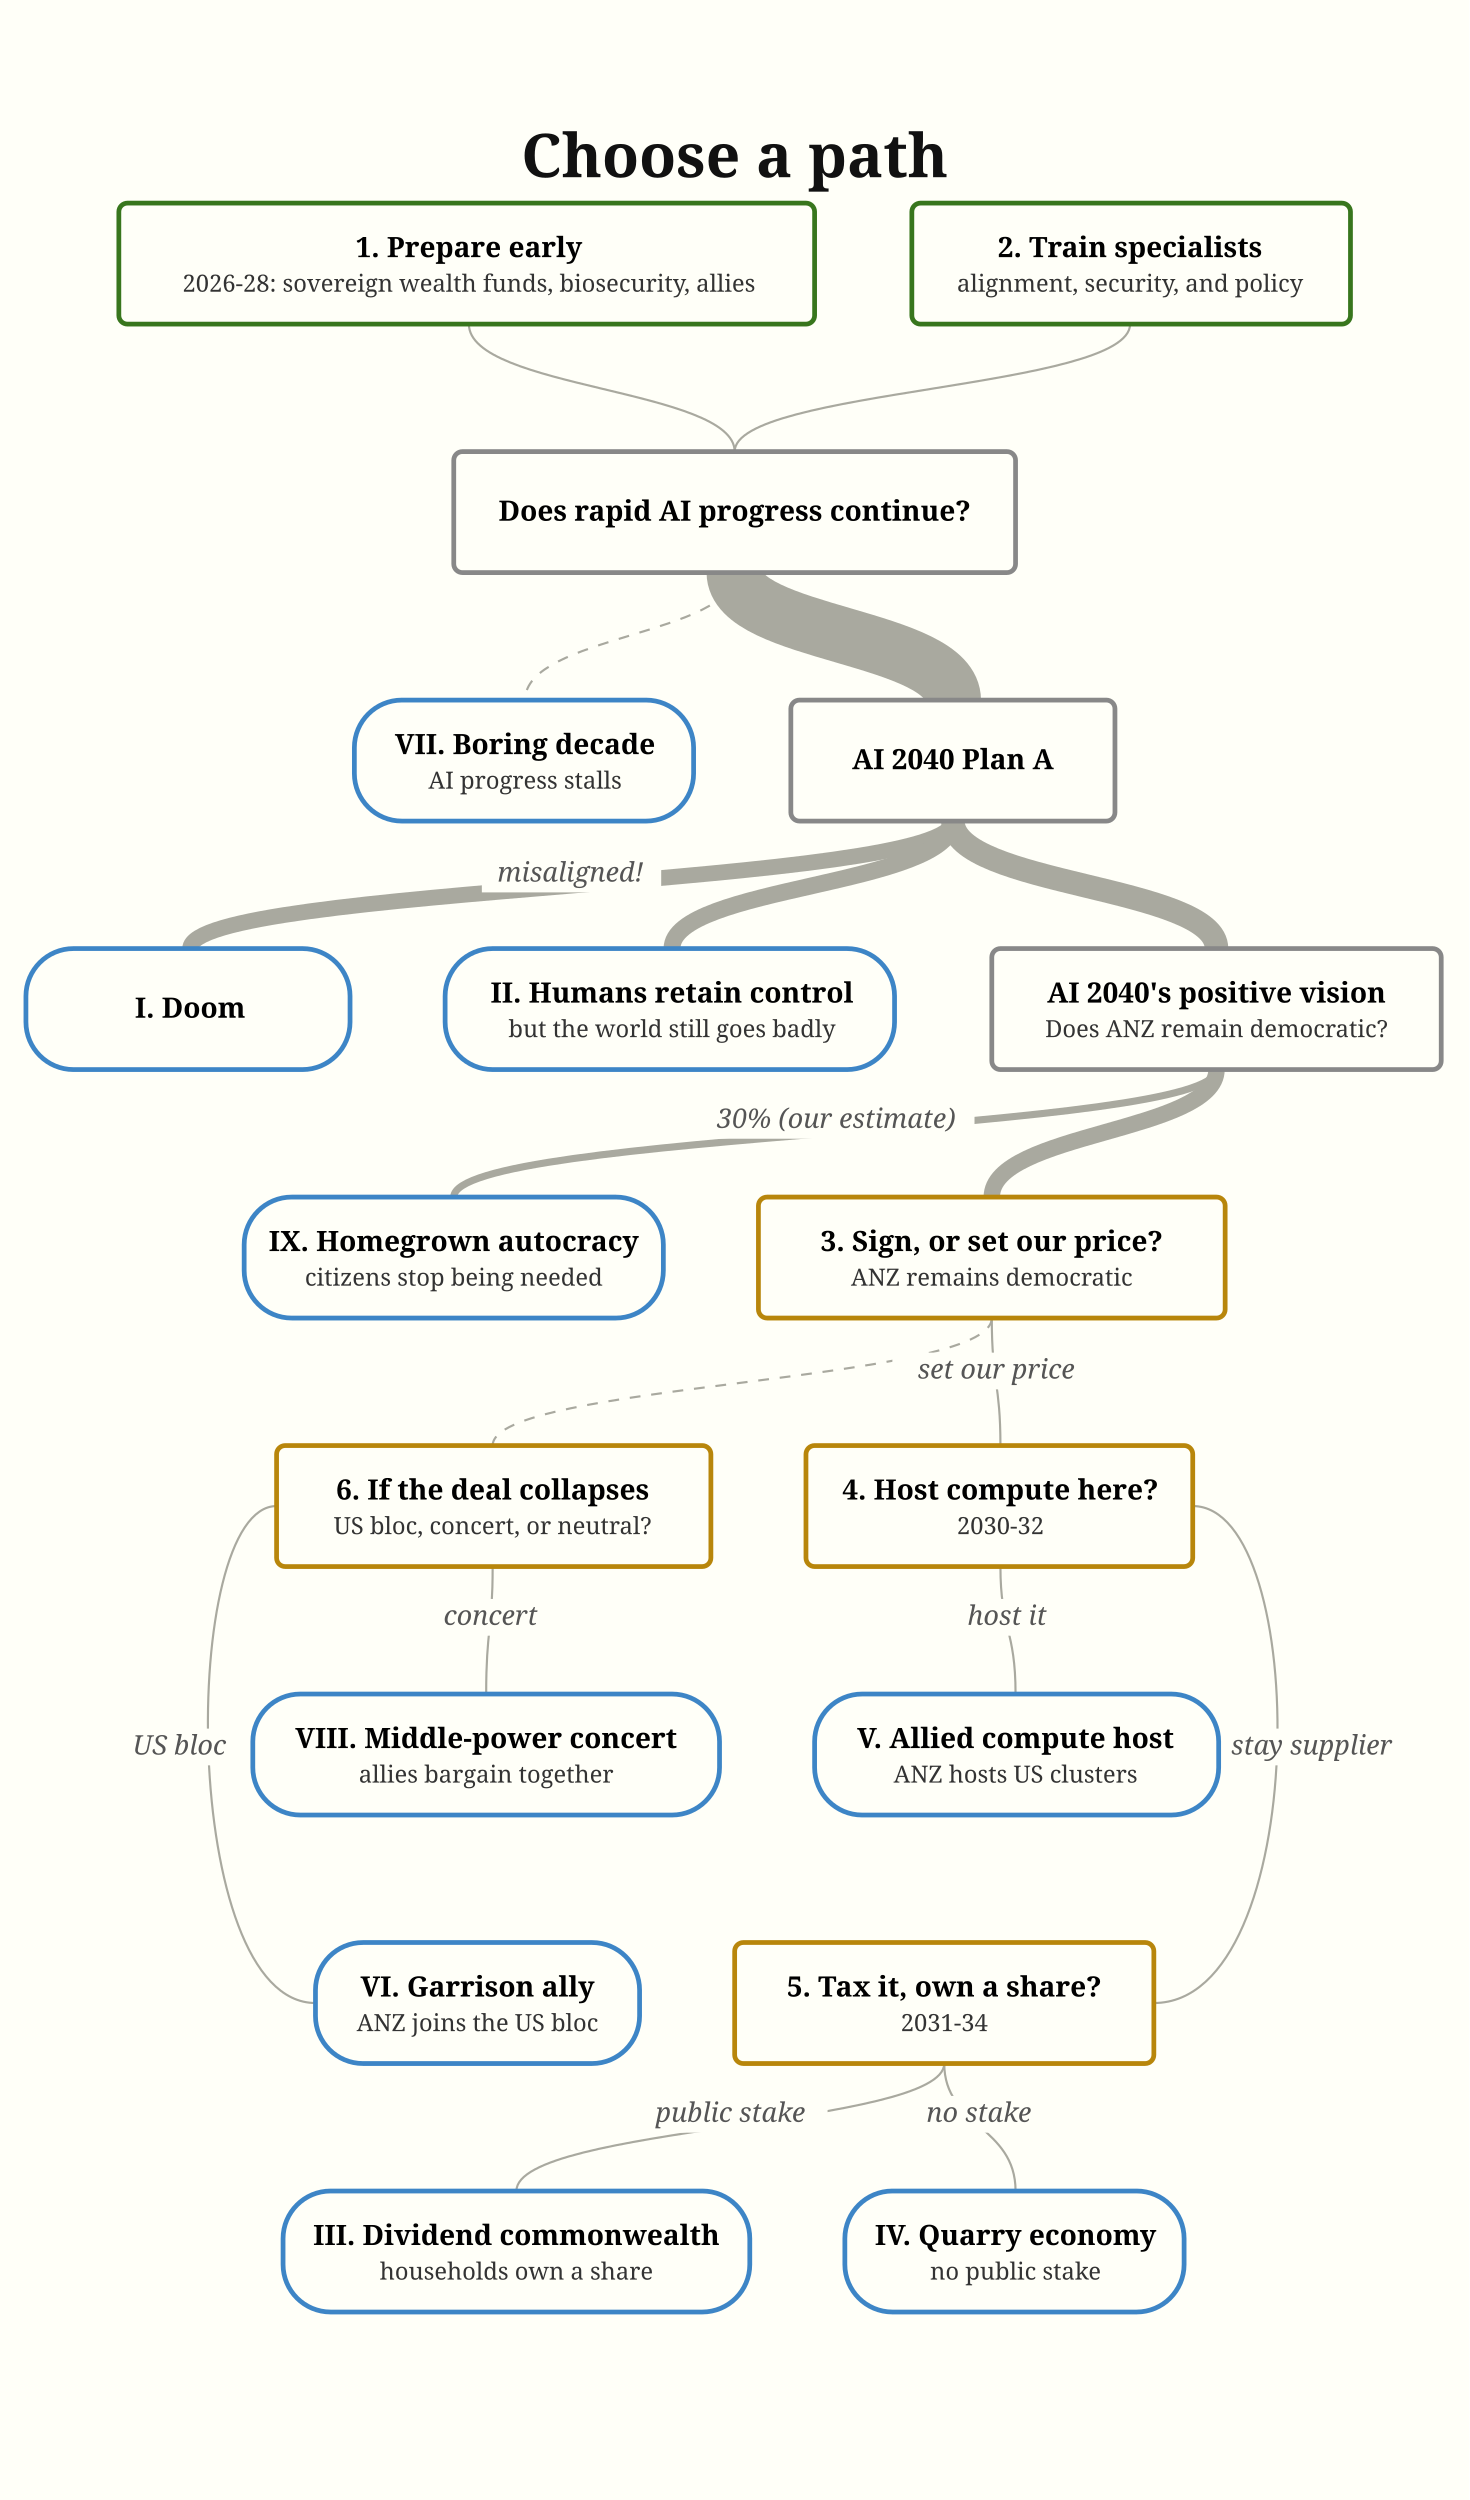
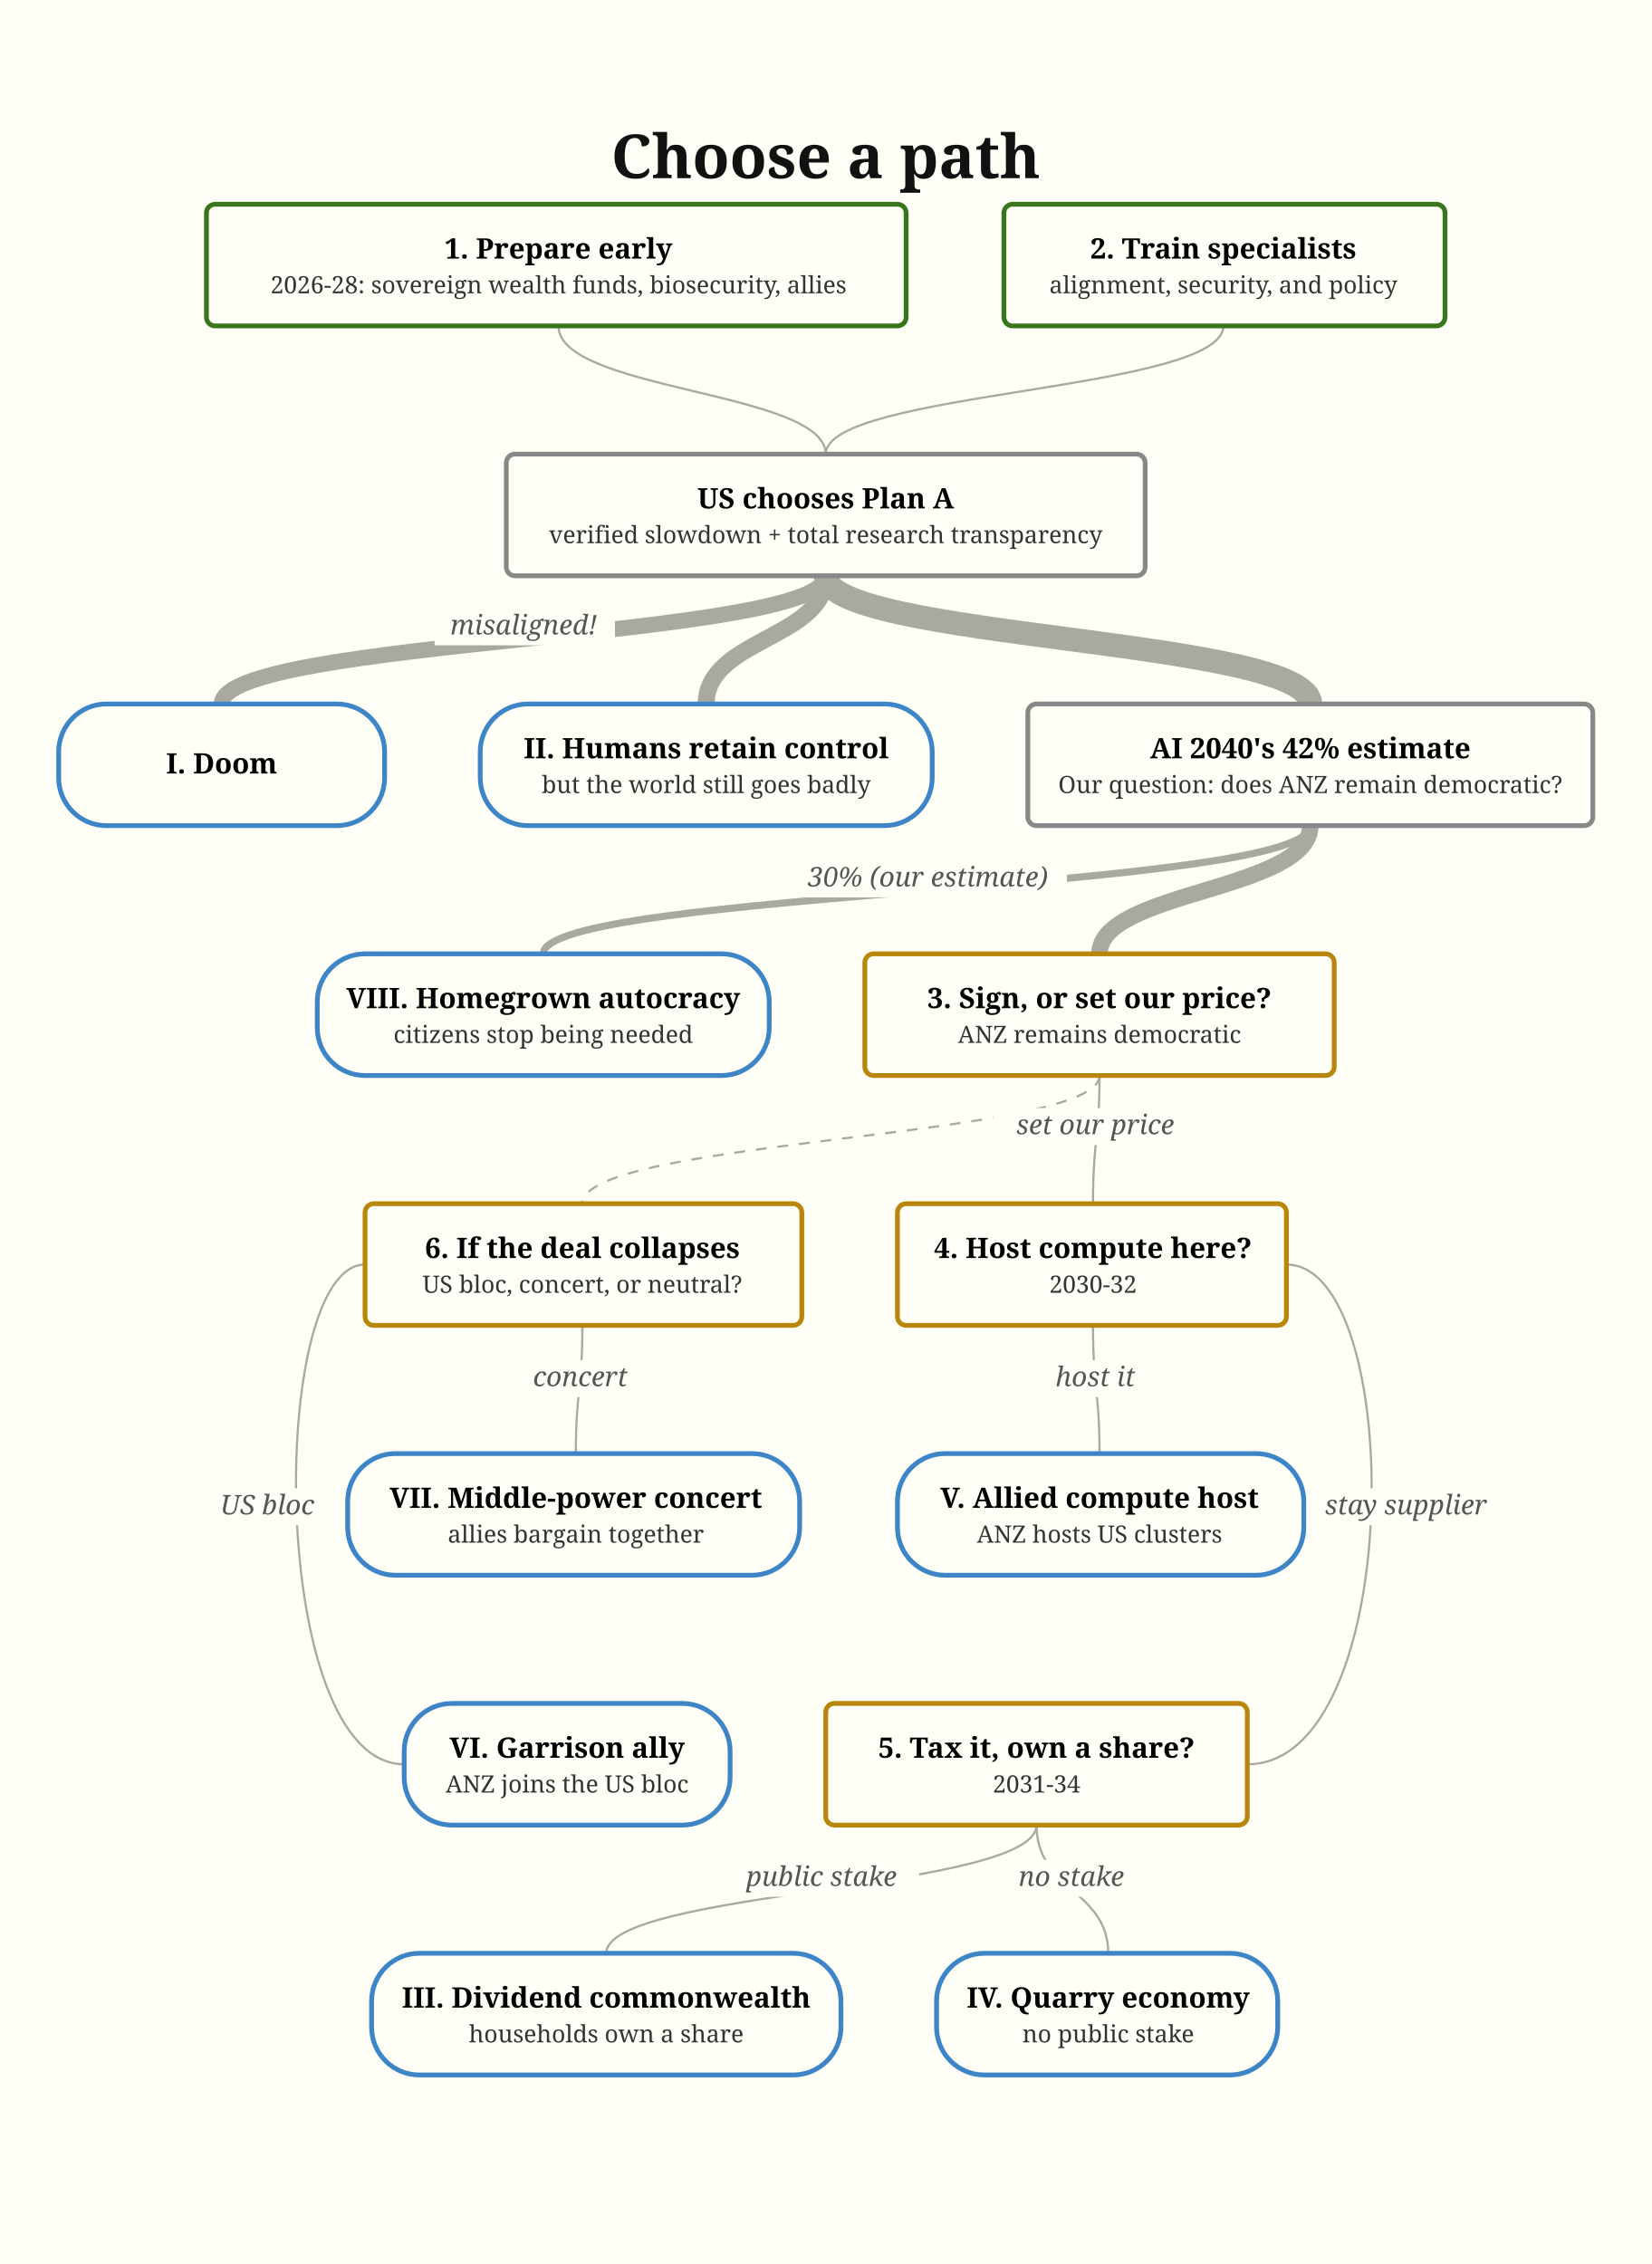
- <svg xmlns="http://www.w3.org/2000/svg" viewBox="0 0 680 1157" font-family="Georgia, serif" font-size="14">
-   <rect width="680" height="1157" fill="#fffff8" />
-   <text x="340" y="82" text-anchor="middle" font-size="28" font-weight="bold" fill="#111">Choose a path</text>
-   <path d="M217,150 C217,180 340,180 340,209" fill="none" stroke="#a9a99f" stroke-width="1.0" />
-   <path d="M523,150 C523,180 340,180 340,209" fill="none" stroke="#a9a99f" stroke-width="1.0" />
-   <path d="M340,265 C340,294 243,294 243,324" fill="none" stroke="#a9a99f" stroke-width="1.0" stroke-dasharray="5 5" />
-   <path d="M340,265 C340,294 441,294 441,324" fill="none" stroke="#a9a99f" stroke-width="26.0" />
-   <path d="M441,380 C441,410 88,410 88,439" fill="none" stroke="#a9a99f" stroke-width="7.3" />
-   <path d="M441,380 C441,410 311,410 311,439" fill="none" stroke="#a9a99f" stroke-width="7.8" />
-   <path d="M441,380 C441,410 563,410 563,439" fill="none" stroke="#a9a99f" stroke-width="10.9" />
-   <path d="M563,495 C563,524 210,524 210,554" fill="none" stroke="#a9a99f" stroke-width="3.3" />
-   <path d="M563,495 C563,524 459,524 459,554" fill="none" stroke="#a9a99f" stroke-width="7.6" />
-   <path d="M459,610 C459,640 463,640 463,669" fill="none" stroke="#a9a99f" stroke-width="1.0" />
-   <path d="M459,610 C459,640 228,640 228,669" fill="none" stroke="#a9a99f" stroke-width="1.0" stroke-dasharray="5 5" />
-   <path d="M463,725 C463,754 470,754 470,784" fill="none" stroke="#a9a99f" stroke-width="1.0" />
-   <path d="M552,697 C607,697 607,927 534,927" fill="none" stroke="#a9a99f" stroke-width="1.0" />
-   <path d="M228,725 C228,754 225,754 225,784" fill="none" stroke="#a9a99f" stroke-width="1.0" />
-   <path d="M128,697 C83,697 83,927 146,927" fill="none" stroke="#a9a99f" stroke-width="1.0" />
-   <path d="M437,955 C437,984 239,984 239,1014" fill="none" stroke="#a9a99f" stroke-width="1.0" />
-   <path d="M437,955 C437,984 470,984 470,1014" fill="none" stroke="#a9a99f" stroke-width="1.0" />
-   <rect x="223" y="396" width="83" height="17" fill="#fffff8" />
-   <text x="264" y="408" text-anchor="middle" fill="#555" font-size="12.5" font-style="italic">misaligned!</text>
-   <rect x="322" y="510" width="129" height="17" fill="#fffff8" />
-   <text x="387" y="522" text-anchor="middle" fill="#555" font-size="12.5" font-style="italic">30% (our estimate)</text>
-   <rect x="413" y="626" width="96" height="17" fill="#fffff8" />
-   <text x="461" y="638" text-anchor="middle" fill="#555" font-size="12.5" font-style="italic">set our price</text>
-   <rect x="438" y="740" width="56" height="17" fill="#fffff8" />
-   <text x="466" y="752" text-anchor="middle" fill="#555" font-size="12.5" font-style="italic">host it</text>
-   <rect x="559" y="800" width="96" height="17" fill="#fffff8" />
-   <text x="607" y="812" text-anchor="middle" fill="#555" font-size="12.5" font-style="italic">stay supplier</text>
-   <rect x="198" y="740" width="56" height="17" fill="#fffff8" />
-   <text x="227" y="752" text-anchor="middle" fill="#555" font-size="12.5" font-style="italic">concert</text>
-   <rect x="55" y="800" width="56" height="17" fill="#fffff8" />
-   <text x="83" y="812" text-anchor="middle" fill="#555" font-size="12.5" font-style="italic">US bloc</text>
-   <rect x="294" y="970" width="89" height="17" fill="#fffff8" />
-   <text x="338" y="982" text-anchor="middle" fill="#555" font-size="12.5" font-style="italic">public stake</text>
-   <rect x="422" y="970" width="63" height="17" fill="#fffff8" />
-   <text x="453" y="982" text-anchor="middle" fill="#555" font-size="12.5" font-style="italic">no stake</text>
+ <svg xmlns="http://www.w3.org/2000/svg" viewBox="0 0 760 1042" font-family="Georgia, serif" font-size="14">
+   <rect width="760" height="1042" fill="#fffff8" />
+   <text x="380" y="82" text-anchor="middle" font-size="28" font-weight="bold" fill="#111">Choose a path</text>
+   <path d="M257,150 C257,180 380,180 380,209" fill="none" stroke="#a9a99f" stroke-width="1.0" />
+   <path d="M563,150 C563,180 380,180 380,209" fill="none" stroke="#a9a99f" stroke-width="1.0" />
+   <path d="M380,265 C380,294 102,294 102,324" fill="none" stroke="#a9a99f" stroke-width="7.3" />
+   <path d="M380,265 C380,294 325,294 325,324" fill="none" stroke="#a9a99f" stroke-width="7.8" />
+   <path d="M380,265 C380,294 603,294 603,324" fill="none" stroke="#a9a99f" stroke-width="10.9" />
+   <path d="M603,380 C603,410 250,410 250,439" fill="none" stroke="#a9a99f" stroke-width="3.3" />
+   <path d="M603,380 C603,410 506,410 506,439" fill="none" stroke="#a9a99f" stroke-width="7.6" />
+   <path d="M506,495 C506,524 503,524 503,554" fill="none" stroke="#a9a99f" stroke-width="1.0" />
+   <path d="M506,495 C506,524 268,524 268,554" fill="none" stroke="#a9a99f" stroke-width="1.0" stroke-dasharray="5 5" />
+   <path d="M503,610 C503,640 506,640 506,669" fill="none" stroke="#a9a99f" stroke-width="1.0" />
+   <path d="M592,582 C647,582 647,812 574,812" fill="none" stroke="#a9a99f" stroke-width="1.0" />
+   <path d="M268,610 C268,640 265,640 265,669" fill="none" stroke="#a9a99f" stroke-width="1.0" />
+   <path d="M168,582 C123,582 123,812 186,812" fill="none" stroke="#a9a99f" stroke-width="1.0" />
+   <path d="M477,840 C477,870 279,870 279,899" fill="none" stroke="#a9a99f" stroke-width="1.0" />
+   <path d="M477,840 C477,870 510,870 510,899" fill="none" stroke="#a9a99f" stroke-width="1.0" />
+   <rect x="200" y="280" width="83" height="17" fill="#fffff8" />
+   <text x="241" y="292" text-anchor="middle" fill="#555" font-size="12.5" font-style="italic">misaligned!</text>
+   <rect x="362" y="396" width="129" height="17" fill="#fffff8" />
+   <text x="427" y="408" text-anchor="middle" fill="#555" font-size="12.5" font-style="italic">30% (our estimate)</text>
+   <rect x="457" y="510" width="96" height="17" fill="#fffff8" />
+   <text x="504" y="522" text-anchor="middle" fill="#555" font-size="12.5" font-style="italic">set our price</text>
+   <rect x="476" y="626" width="56" height="17" fill="#fffff8" />
+   <text x="504" y="638" text-anchor="middle" fill="#555" font-size="12.5" font-style="italic">host it</text>
+   <rect x="599" y="685" width="96" height="17" fill="#fffff8" />
+   <text x="647" y="697" text-anchor="middle" fill="#555" font-size="12.5" font-style="italic">stay supplier</text>
+   <rect x="238" y="626" width="56" height="17" fill="#fffff8" />
+   <text x="267" y="638" text-anchor="middle" fill="#555" font-size="12.5" font-style="italic">concert</text>
+   <rect x="95" y="685" width="56" height="17" fill="#fffff8" />
+   <text x="123" y="697" text-anchor="middle" fill="#555" font-size="12.5" font-style="italic">US bloc</text>
+   <rect x="334" y="856" width="89" height="17" fill="#fffff8" />
+   <text x="378" y="868" text-anchor="middle" fill="#555" font-size="12.5" font-style="italic">public stake</text>
+   <rect x="462" y="856" width="63" height="17" fill="#fffff8" />
+   <text x="493" y="868" text-anchor="middle" fill="#555" font-size="12.5" font-style="italic">no stake</text>
  <a href="#1-prepare-before-it-looks-urgent-2026-28">
-     <rect x="55" y="94" width="322" height="56" rx="4" fill="#fffff8" stroke="#38761d" stroke-width="2.2" />
-     <text x="217" y="119" text-anchor="middle" font-weight="bold" font-size="13">1. Prepare early</text>
-     <text x="217" y="135" text-anchor="middle" fill="#333" font-size="11">2026-28: sovereign wealth funds, biosecurity, allies</text>
+     <rect x="95" y="94" width="322" height="56" rx="4" fill="#fffff8" stroke="#38761d" stroke-width="2.2" />
+     <text x="257" y="119" text-anchor="middle" font-weight="bold" font-size="13">1. Prepare early</text>
+     <text x="257" y="135" text-anchor="middle" fill="#333" font-size="11">2026-28: sovereign wealth funds, biosecurity, allies</text>
  </a>
  <a href="#2-train-specialists-2026-29">
-     <rect x="422" y="94" width="203" height="56" rx="4" fill="#fffff8" stroke="#38761d" stroke-width="2.2" />
-     <text x="523" y="119" text-anchor="middle" font-weight="bold" font-size="13">2. Train specialists</text>
-     <text x="523" y="135" text-anchor="middle" fill="#333" font-size="11">alignment, security, and policy</text>
+     <rect x="462" y="94" width="203" height="56" rx="4" fill="#fffff8" stroke="#38761d" stroke-width="2.2" />
+     <text x="563" y="119" text-anchor="middle" font-weight="bold" font-size="13">2. Train specialists</text>
+     <text x="563" y="135" text-anchor="middle" fill="#333" font-size="11">alignment, security, and policy</text>
  </a>
-   <a href="#where-this-could-leave-us">
-     <rect x="210" y="209" width="260" height="56" rx="4" fill="#fffff8" stroke="#888888" stroke-width="2.2" />
-     <text x="340" y="241" text-anchor="middle" font-weight="bold" font-size="13">Does rapid AI progress continue?</text>
-   </a>
-   <a href="#vii-boring-decade">
-     <rect x="164" y="324" width="157" height="56" rx="22" fill="#fffff8" stroke="#3d85c6" stroke-width="2.2" />
-     <text x="243" y="349" text-anchor="middle" font-weight="bold" font-size="13">VII. Boring decade</text>
-     <text x="243" y="365" text-anchor="middle" fill="#333" font-size="11">AI progress stalls</text>
-   </a>
-   <a href="#where-this-could-leave-us">
-     <rect x="366" y="324" width="150" height="56" rx="4" fill="#fffff8" stroke="#888888" stroke-width="2.2" />
-     <text x="441" y="356" text-anchor="middle" font-weight="bold" font-size="13">AI 2040 Plan A</text>
+   <a href="https://ai-2040.com/?choices=plan-a-root">
+     <rect x="233" y="209" width="294" height="56" rx="4" fill="#fffff8" stroke="#888888" stroke-width="2.2" />
+     <text x="380" y="234" text-anchor="middle" font-weight="bold" font-size="13">US chooses Plan A</text>
+     <text x="380" y="250" text-anchor="middle" fill="#333" font-size="11">verified slowdown + total research transparency</text>
  </a>
  <a href="#i-doom-about-28">
-     <rect x="12" y="439" width="150" height="56" rx="22" fill="#fffff8" stroke="#3d85c6" stroke-width="2.2" />
-     <text x="88" y="471" text-anchor="middle" font-weight="bold" font-size="13">I. Doom</text>
+     <rect x="27" y="324" width="150" height="56" rx="22" fill="#fffff8" stroke="#3d85c6" stroke-width="2.2" />
+     <text x="102" y="356" text-anchor="middle" font-weight="bold" font-size="13">I. Doom</text>
  </a>
  <a href="#ii-humans-retain-control-but-the-world-still-goes-badly">
-     <rect x="206" y="439" width="208" height="56" rx="22" fill="#fffff8" stroke="#3d85c6" stroke-width="2.2" />
-     <text x="311" y="464" text-anchor="middle" font-weight="bold" font-size="13">II. Humans retain control</text>
-     <text x="311" y="480" text-anchor="middle" fill="#333" font-size="11">but the world still goes badly</text>
+     <rect x="221" y="324" width="208" height="56" rx="22" fill="#fffff8" stroke="#3d85c6" stroke-width="2.2" />
+     <text x="325" y="349" text-anchor="middle" font-weight="bold" font-size="13">II. Humans retain control</text>
+     <text x="325" y="365" text-anchor="middle" fill="#333" font-size="11">but the world still goes badly</text>
  </a>
  <a href="#where-we-depart-from-ai-2040">
-     <rect x="459" y="439" width="208" height="56" rx="4" fill="#fffff8" stroke="#888888" stroke-width="2.2" />
-     <text x="563" y="464" text-anchor="middle" font-weight="bold" font-size="13">AI 2040's positive vision</text>
-     <text x="563" y="480" text-anchor="middle" fill="#333" font-size="11">Does ANZ remain democratic?</text>
+     <rect x="473" y="324" width="260" height="56" rx="4" fill="#fffff8" stroke="#888888" stroke-width="2.2" />
+     <text x="603" y="349" text-anchor="middle" font-weight="bold" font-size="13">AI 2040's 42% estimate</text>
+     <text x="603" y="365" text-anchor="middle" fill="#333" font-size="11">Our question: does ANZ remain democratic?</text>
  </a>
-   <a href="#ix-homegrown-autocracy-free-beer-and-rugby-for-life">
-     <rect x="113" y="554" width="194" height="56" rx="22" fill="#fffff8" stroke="#3d85c6" stroke-width="2.2" />
-     <text x="210" y="579" text-anchor="middle" font-weight="bold" font-size="13">IX. Homegrown autocracy</text>
-     <text x="210" y="595" text-anchor="middle" fill="#333" font-size="11">citizens stop being needed</text>
+   <a href="#viii-homegrown-autocracy-free-beer-and-rugby-for-life">
+     <rect x="146" y="439" width="208" height="56" rx="22" fill="#fffff8" stroke="#3d85c6" stroke-width="2.2" />
+     <text x="250" y="464" text-anchor="middle" font-weight="bold" font-size="13">VIII. Homegrown autocracy</text>
+     <text x="250" y="480" text-anchor="middle" fill="#333" font-size="11">citizens stop being needed</text>
  </a>
  <a href="#3-ask-for-terms-before-signing-2029">
-     <rect x="351" y="554" width="216" height="56" rx="4" fill="#fffff8" stroke="#b8860b" stroke-width="2.2" />
-     <text x="459" y="579" text-anchor="middle" font-weight="bold" font-size="13">3. Sign, or set our price?</text>
-     <text x="459" y="595" text-anchor="middle" fill="#333" font-size="11">ANZ remains democratic</text>
+     <rect x="398" y="439" width="216" height="56" rx="4" fill="#fffff8" stroke="#b8860b" stroke-width="2.2" />
+     <text x="506" y="464" text-anchor="middle" font-weight="bold" font-size="13">3. Sign, or set our price?</text>
+     <text x="506" y="480" text-anchor="middle" fill="#333" font-size="11">ANZ remains democratic</text>
  </a>
  <a href="#6-choose-a-side-if-the-deal-collapses-2030s">
-     <rect x="128" y="669" width="201" height="56" rx="4" fill="#fffff8" stroke="#b8860b" stroke-width="2.2" />
-     <text x="228" y="694" text-anchor="middle" font-weight="bold" font-size="13">6. If the deal collapses</text>
-     <text x="228" y="710" text-anchor="middle" fill="#333" font-size="11">US bloc, concert, or neutral?</text>
+     <rect x="168" y="554" width="201" height="56" rx="4" fill="#fffff8" stroke="#b8860b" stroke-width="2.2" />
+     <text x="268" y="579" text-anchor="middle" font-weight="bold" font-size="13">6. If the deal collapses</text>
+     <text x="268" y="595" text-anchor="middle" fill="#333" font-size="11">US bloc, concert, or neutral?</text>
  </a>
  <a href="#4-host-allied-compute-2030-32">
-     <rect x="373" y="669" width="179" height="56" rx="4" fill="#fffff8" stroke="#b8860b" stroke-width="2.2" />
-     <text x="463" y="694" text-anchor="middle" font-weight="bold" font-size="13">4. Host compute here?</text>
-     <text x="463" y="710" text-anchor="middle" fill="#333" font-size="11">2030-32</text>
+     <rect x="413" y="554" width="179" height="56" rx="4" fill="#fffff8" stroke="#b8860b" stroke-width="2.2" />
+     <text x="503" y="579" text-anchor="middle" font-weight="bold" font-size="13">4. Host compute here?</text>
+     <text x="503" y="595" text-anchor="middle" fill="#333" font-size="11">2030-32</text>
  </a>
-   <a href="#viii-middle-power-concert">
-     <rect x="117" y="784" width="216" height="56" rx="22" fill="#fffff8" stroke="#3d85c6" stroke-width="2.2" />
-     <text x="225" y="809" text-anchor="middle" font-weight="bold" font-size="13">VIII. Middle-power concert</text>
-     <text x="225" y="825" text-anchor="middle" fill="#333" font-size="11">allies bargain together</text>
+   <a href="#vii-middle-power-concert">
+     <rect x="160" y="669" width="208" height="56" rx="22" fill="#fffff8" stroke="#3d85c6" stroke-width="2.2" />
+     <text x="265" y="694" text-anchor="middle" font-weight="bold" font-size="13">VII. Middle-power concert</text>
+     <text x="265" y="710" text-anchor="middle" fill="#333" font-size="11">allies bargain together</text>
  </a>
  <a href="#v-allied-compute-host">
-     <rect x="377" y="784" width="187" height="56" rx="22" fill="#fffff8" stroke="#3d85c6" stroke-width="2.2" />
-     <text x="470" y="809" text-anchor="middle" font-weight="bold" font-size="13">V. Allied compute host</text>
-     <text x="470" y="825" text-anchor="middle" fill="#333" font-size="11">ANZ hosts US clusters</text>
+     <rect x="413" y="669" width="187" height="56" rx="22" fill="#fffff8" stroke="#3d85c6" stroke-width="2.2" />
+     <text x="506" y="694" text-anchor="middle" font-weight="bold" font-size="13">V. Allied compute host</text>
+     <text x="506" y="710" text-anchor="middle" fill="#333" font-size="11">ANZ hosts US clusters</text>
  </a>
  <a href="#vi-garrison-ally">
-     <rect x="146" y="899" width="150" height="56" rx="22" fill="#fffff8" stroke="#3d85c6" stroke-width="2.2" />
-     <text x="221" y="924" text-anchor="middle" font-weight="bold" font-size="13">VI. Garrison ally</text>
-     <text x="221" y="940" text-anchor="middle" fill="#333" font-size="11">ANZ joins the US bloc</text>
+     <rect x="186" y="784" width="150" height="56" rx="22" fill="#fffff8" stroke="#3d85c6" stroke-width="2.2" />
+     <text x="261" y="809" text-anchor="middle" font-weight="bold" font-size="13">VI. Garrison ally</text>
+     <text x="261" y="825" text-anchor="middle" fill="#333" font-size="11">ANZ joins the US bloc</text>
  </a>
  <a href="#5-keep-a-public-stake-in-the-machine-economy-2031-34">
-     <rect x="340" y="899" width="194" height="56" rx="4" fill="#fffff8" stroke="#b8860b" stroke-width="2.2" />
-     <text x="437" y="924" text-anchor="middle" font-weight="bold" font-size="13">5. Tax it, own a share?</text>
-     <text x="437" y="940" text-anchor="middle" fill="#333" font-size="11">2031-34</text>
+     <rect x="380" y="784" width="194" height="56" rx="4" fill="#fffff8" stroke="#b8860b" stroke-width="2.2" />
+     <text x="477" y="809" text-anchor="middle" font-weight="bold" font-size="13">5. Tax it, own a share?</text>
+     <text x="477" y="825" text-anchor="middle" fill="#333" font-size="11">2031-34</text>
  </a>
  <a href="#iii-dividend-commonwealth">
-     <rect x="131" y="1014" width="216" height="56" rx="22" fill="#fffff8" stroke="#3d85c6" stroke-width="2.2" />
-     <text x="239" y="1039" text-anchor="middle" font-weight="bold" font-size="13">III. Dividend commonwealth</text>
-     <text x="239" y="1055" text-anchor="middle" fill="#333" font-size="11">households own a share</text>
+     <rect x="171" y="899" width="216" height="56" rx="22" fill="#fffff8" stroke="#3d85c6" stroke-width="2.2" />
+     <text x="279" y="924" text-anchor="middle" font-weight="bold" font-size="13">III. Dividend commonwealth</text>
+     <text x="279" y="940" text-anchor="middle" fill="#333" font-size="11">households own a share</text>
  </a>
  <a href="#iv-quarry-economy">
-     <rect x="391" y="1014" width="157" height="56" rx="22" fill="#fffff8" stroke="#3d85c6" stroke-width="2.2" />
-     <text x="470" y="1039" text-anchor="middle" font-weight="bold" font-size="13">IV. Quarry economy</text>
-     <text x="470" y="1055" text-anchor="middle" fill="#333" font-size="11">no public stake</text>
+     <rect x="431" y="899" width="157" height="56" rx="22" fill="#fffff8" stroke="#3d85c6" stroke-width="2.2" />
+     <text x="510" y="924" text-anchor="middle" font-weight="bold" font-size="13">IV. Quarry economy</text>
+     <text x="510" y="940" text-anchor="middle" fill="#333" font-size="11">no public stake</text>
  </a>
</svg>
